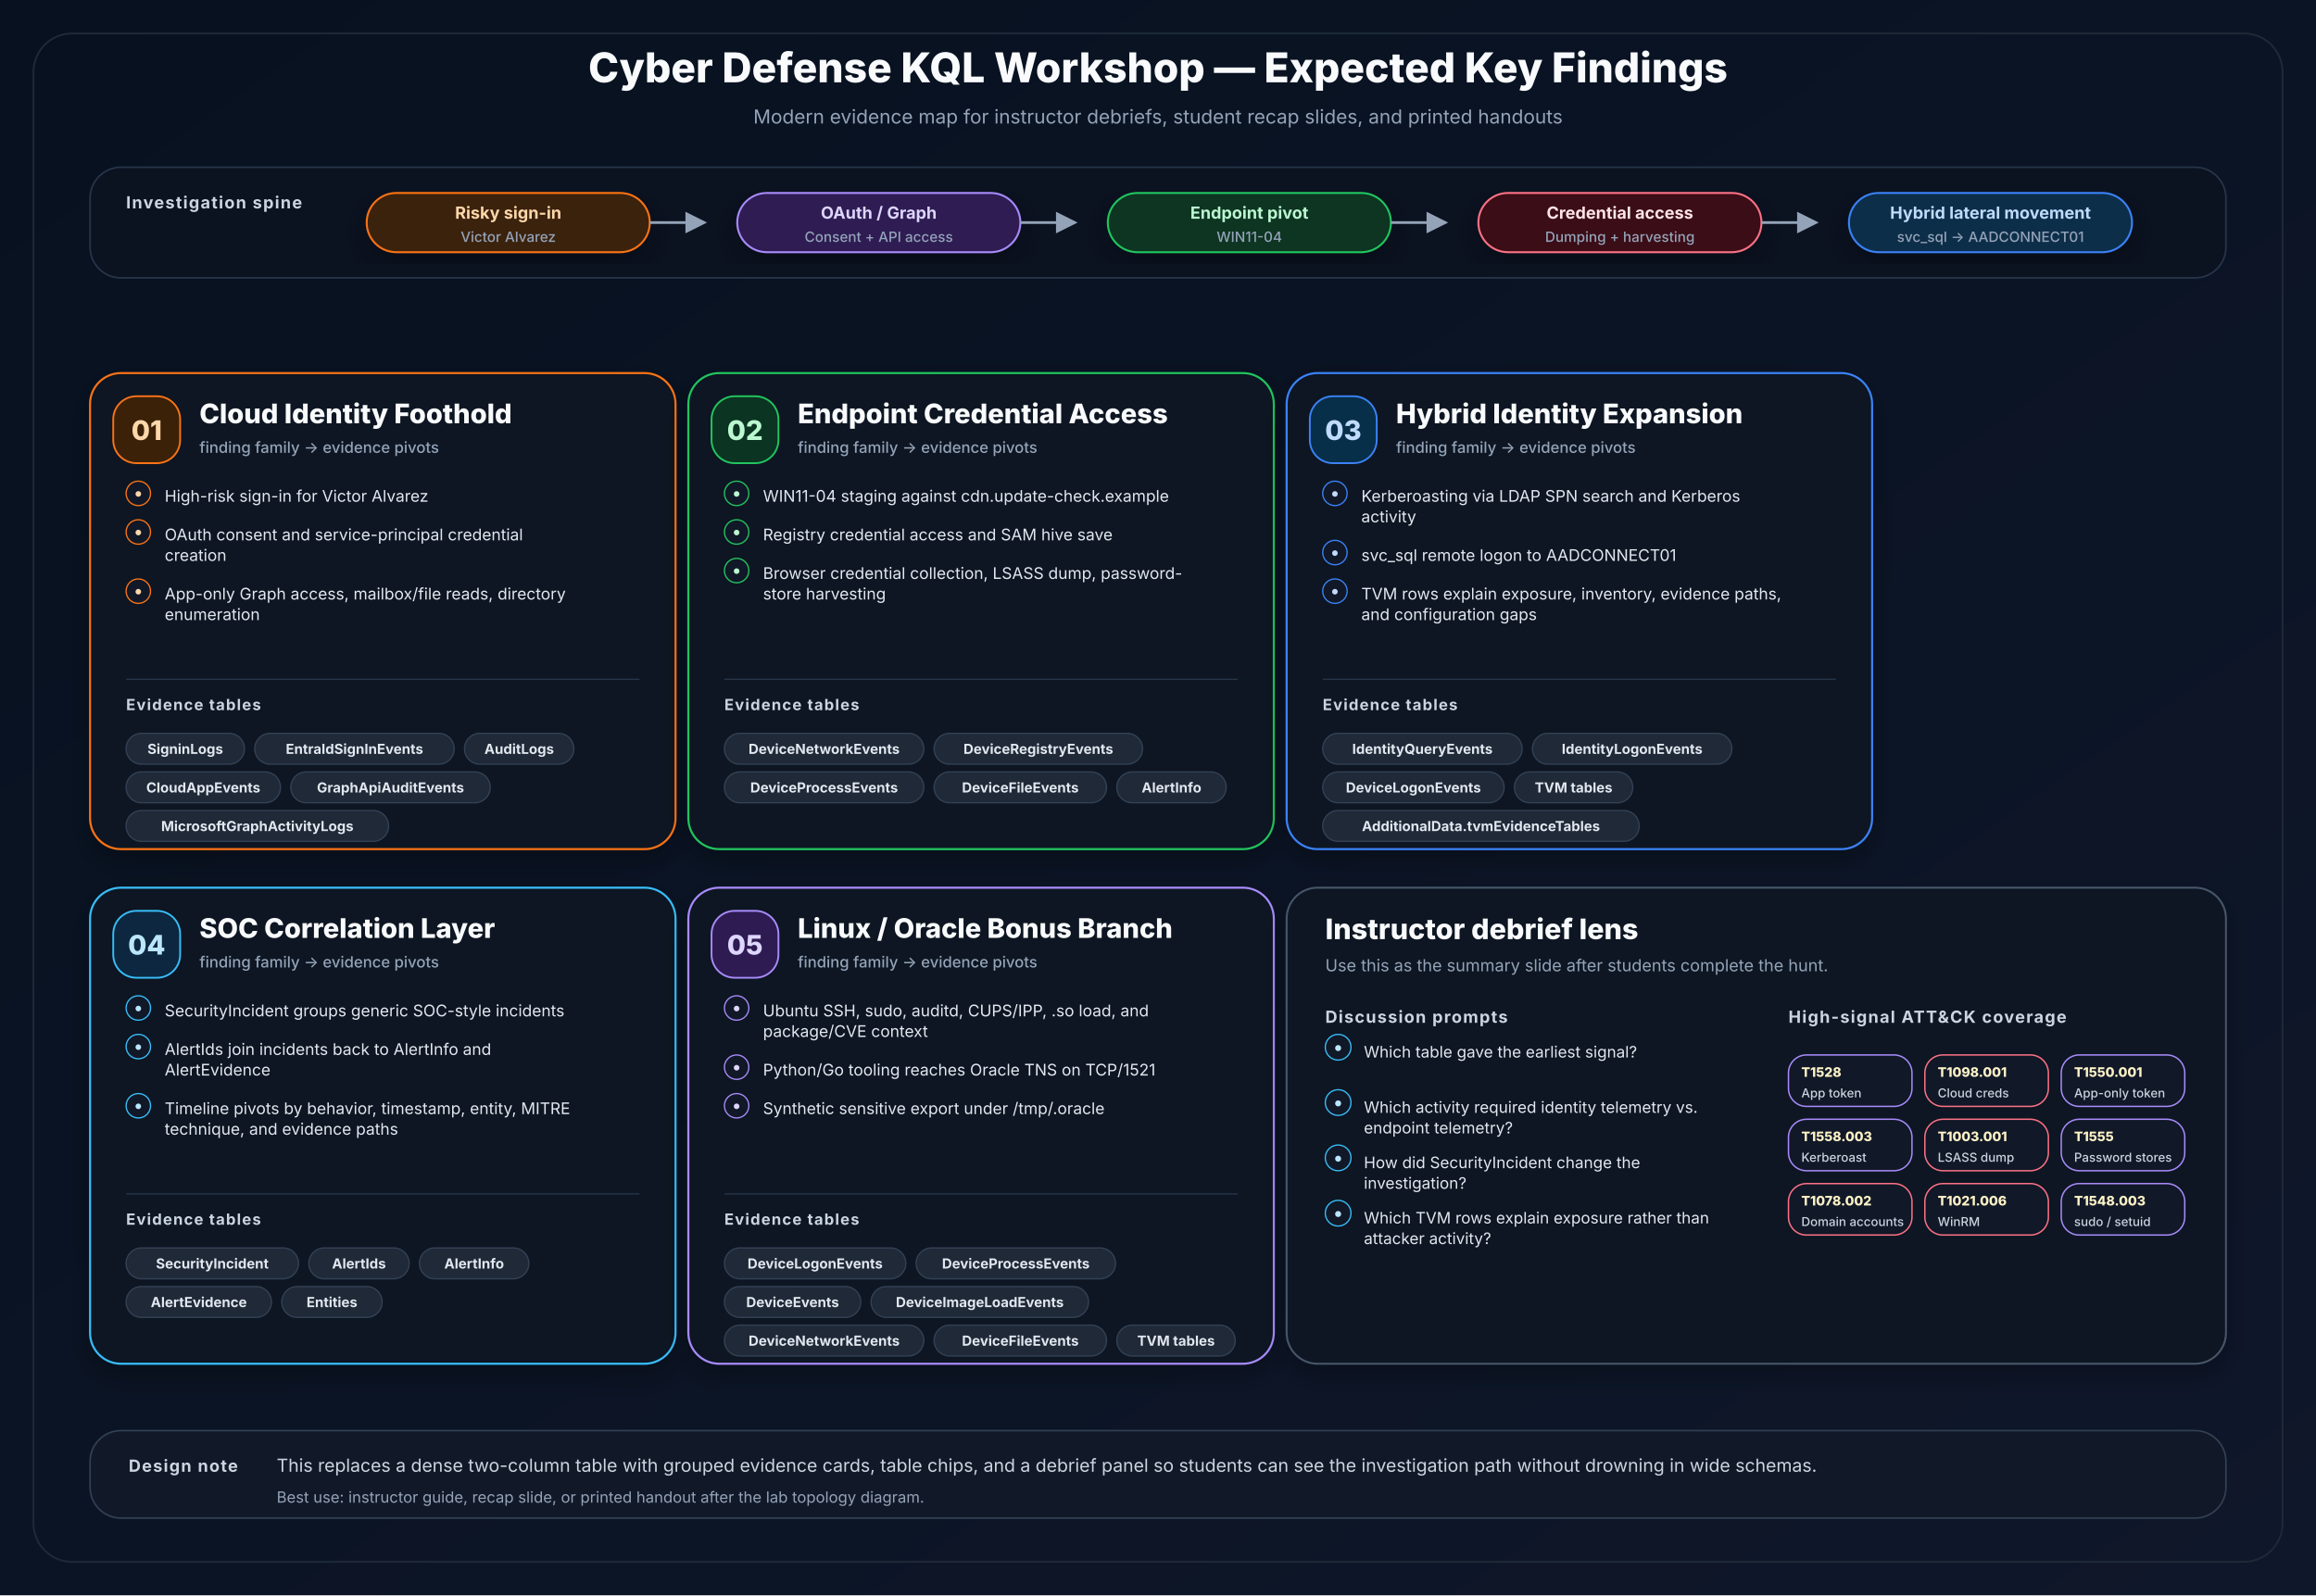
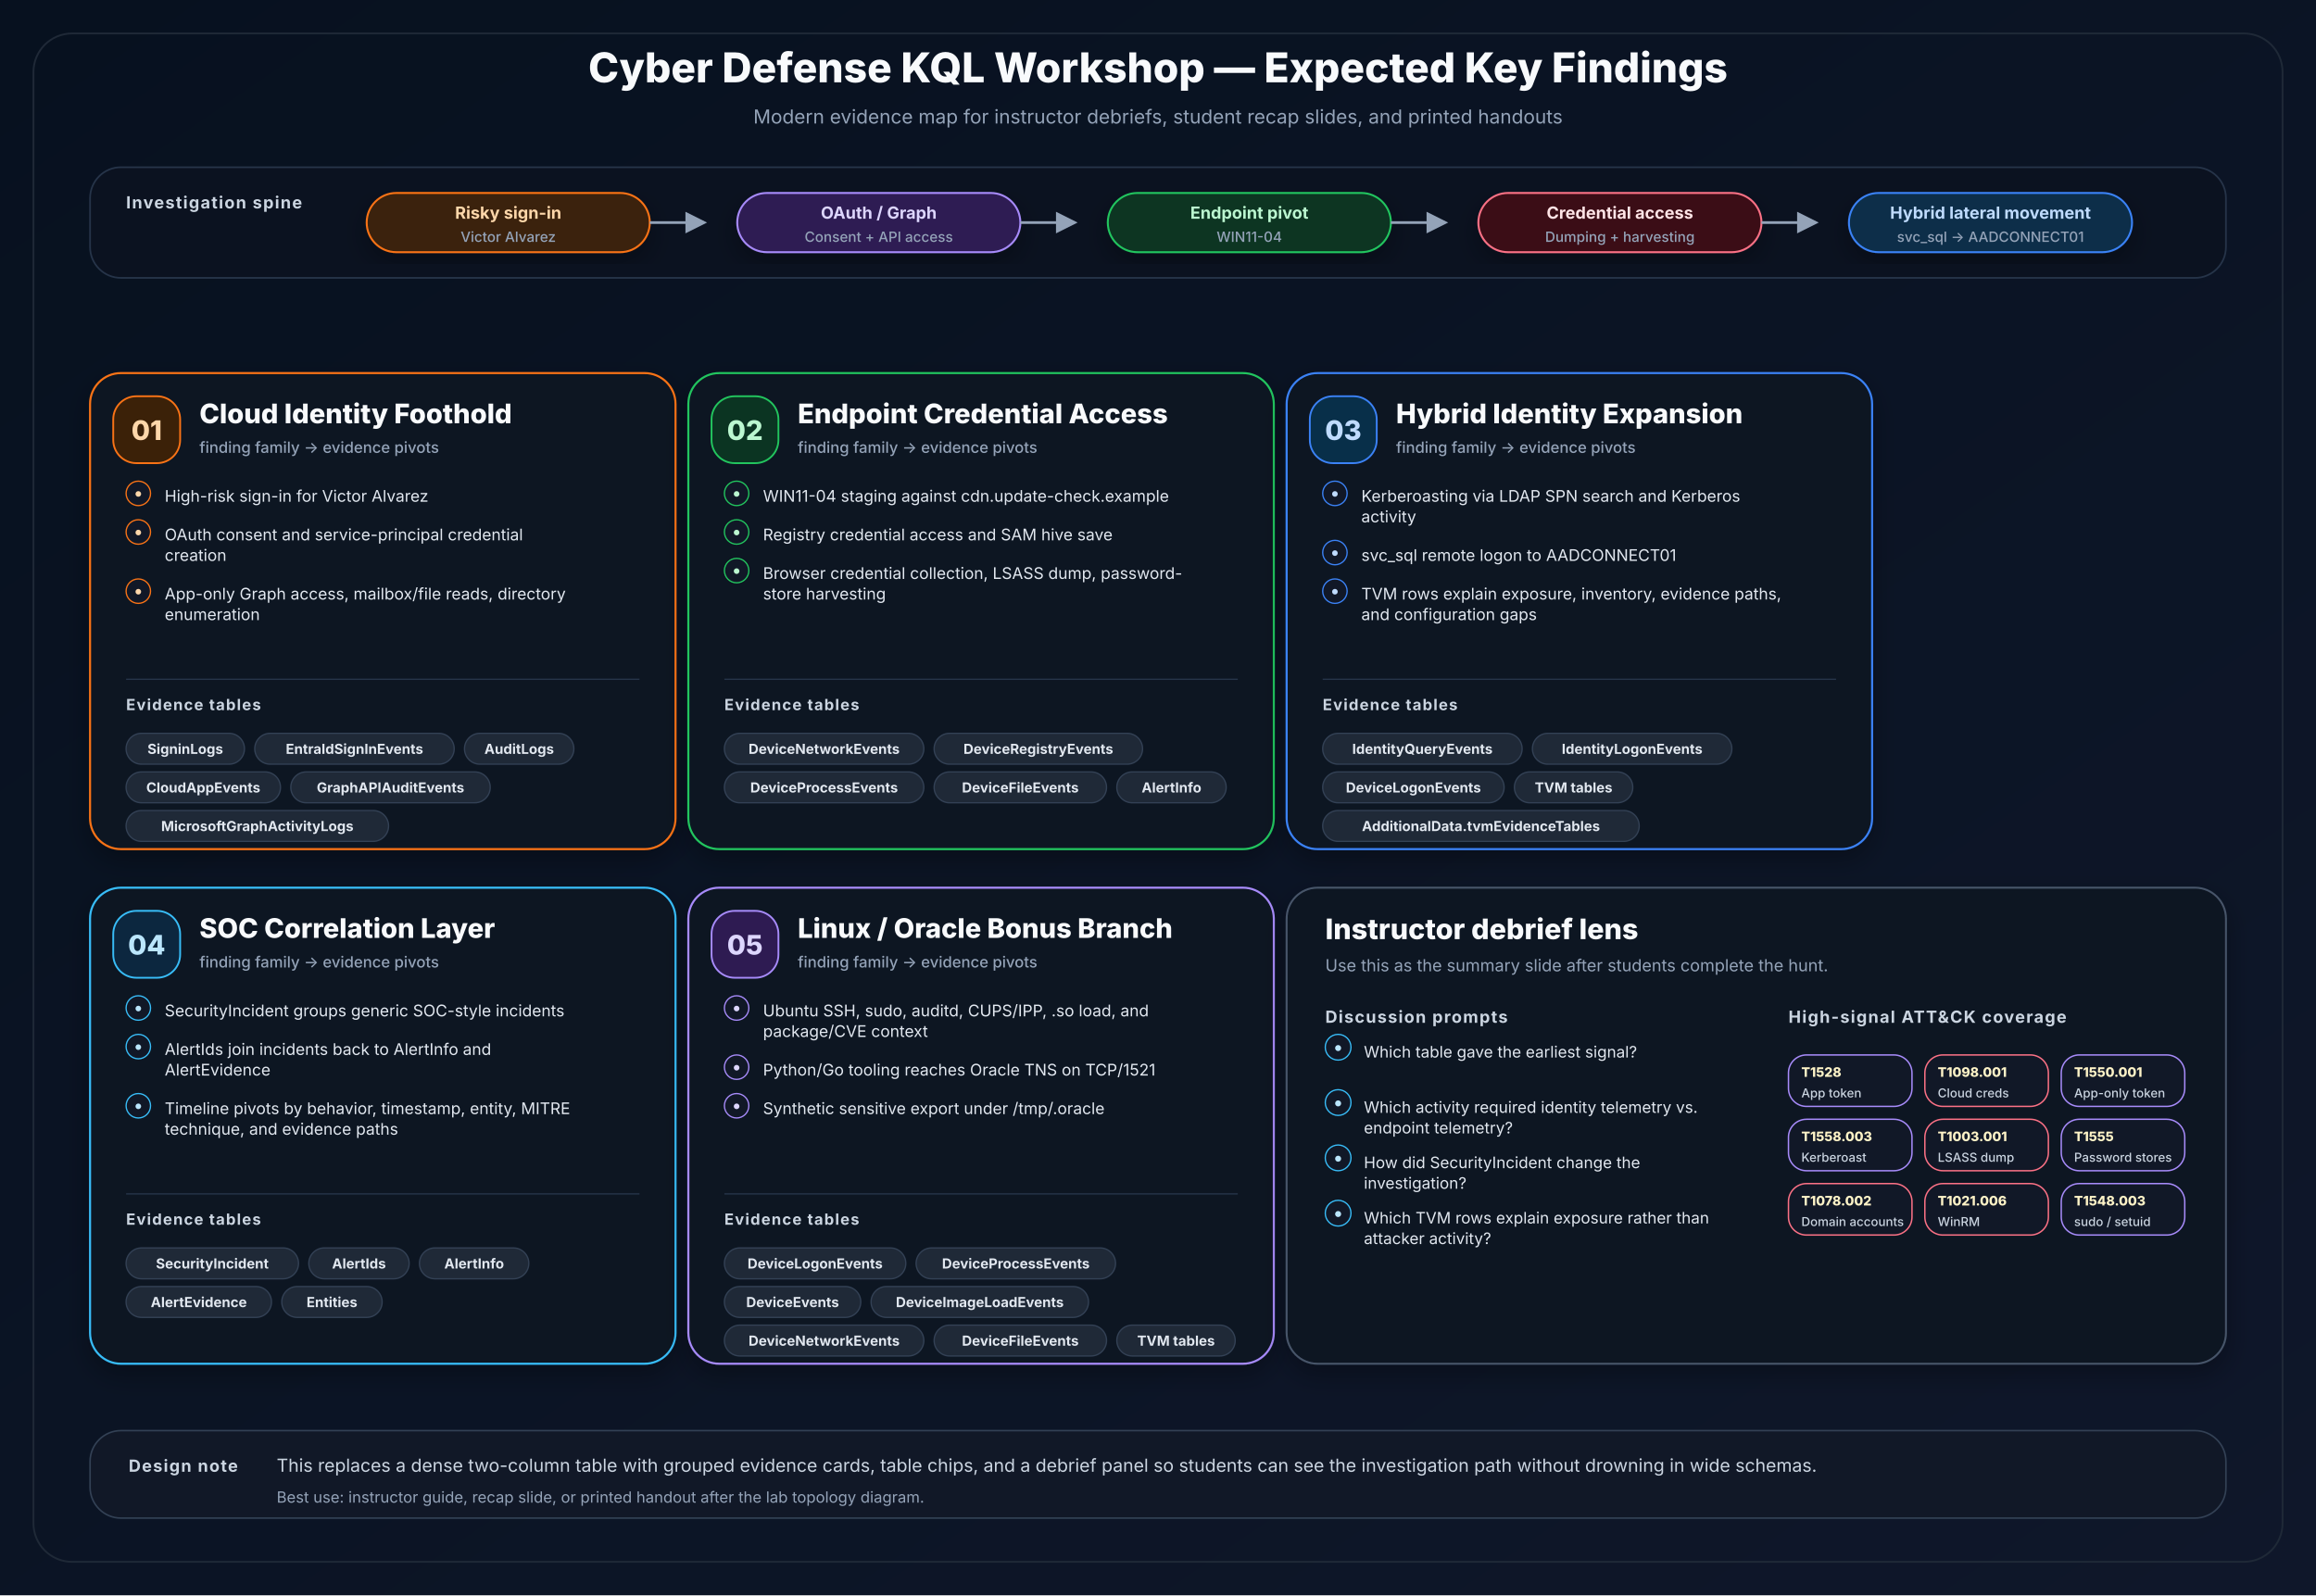
<svg xmlns="http://www.w3.org/2000/svg" viewBox="0 0 1800 1240" font-family="Segoe UI, Inter, Arial, sans-serif">
  <defs>
    <linearGradient id="bg" x1="0" y1="0" x2="1" y2="1">
      <stop offset="0" stop-color="#07111f" />
      <stop offset="1" stop-color="#0f172a" />
    </linearGradient>
    <filter id="shadow" x="-20%" y="-20%" width="140%" height="140%">
      <feDropShadow dx="0" dy="8" stdDeviation="10" flood-color="#000" flood-opacity=".30" />
    </filter>
    <marker id="arrow" viewBox="0 0 10 10" refX="8.5" refY="5" markerWidth="8" markerHeight="8" orient="auto-start-reverse">
      <path d="M0,0 L10,5 L0,10 z" fill="#94a3b8" />
    </marker>
    <style>.card{filter:url(#shadow)} .header{letter-spacing:.07em;text-transform:uppercase}</style>
  </defs>
  <rect width="1800" height="1240" fill="url(#bg)" />
  <rect x="26" y="26" width="1748" height="1188" rx="30" fill="none" stroke="#1f2937" stroke-width="1.4" />
  <text x="900.0" y="64" font-size="32" fill="#f8fafc" font-weight="780" text-anchor="middle">Cyber Defense KQL Workshop — Expected Key Findings</text>
  <text x="900.0" y="96" font-size="15" fill="#94a3b8" font-weight="400" text-anchor="middle">Modern evidence map for instructor debriefs, student recap slides, and printed handouts</text>
  <rect x="70" y="130" width="1660" height="86" rx="24" fill="#0b1220" stroke="#263449" stroke-width="1.3" />
  <text x="98" y="162" font-size="13" fill="#cbd5e1" font-weight="750" text-anchor="start" class="header">Investigation spine</text>
  <rect x="285" y="150" width="220" height="46" rx="23" fill="#3b2108" stroke="#f97316" stroke-width="1.5" class="card" />
  <text x="395" y="170" font-size="13" fill="#fed7aa" font-weight="750" text-anchor="middle">Risky sign-in</text>
  <text x="395" y="188" font-size="11" fill="#94a3b8" font-weight="500" text-anchor="middle">Victor Alvarez</text>
  <path d="M505 173 L547 173" fill="none" stroke="#94a3b8" stroke-width="2.1" marker-end="url(#arrow)" />
  <rect x="573" y="150" width="220" height="46" rx="23" fill="#2e1b52" stroke="#a78bfa" stroke-width="1.5" class="card" />
  <text x="683" y="170" font-size="13" fill="#ddd6fe" font-weight="750" text-anchor="middle">OAuth / Graph</text>
  <text x="683" y="188" font-size="11" fill="#94a3b8" font-weight="500" text-anchor="middle">Consent + API access</text>
  <path d="M793 173 L835 173" fill="none" stroke="#94a3b8" stroke-width="2.1" marker-end="url(#arrow)" />
  <rect x="861" y="150" width="220" height="46" rx="23" fill="#0b3422" stroke="#22c55e" stroke-width="1.5" class="card" />
  <text x="971" y="170" font-size="13" fill="#bbf7d0" font-weight="750" text-anchor="middle">Endpoint pivot</text>
  <text x="971" y="188" font-size="11" fill="#94a3b8" font-weight="500" text-anchor="middle">WIN11-04</text>
  <path d="M1081 173 L1123 173" fill="none" stroke="#94a3b8" stroke-width="2.1" marker-end="url(#arrow)" />
  <rect x="1149" y="150" width="220" height="46" rx="23" fill="#3b0d17" stroke="#fb7185" stroke-width="1.5" class="card" />
  <text x="1259" y="170" font-size="13" fill="#ffe4e6" font-weight="750" text-anchor="middle">Credential access</text>
  <text x="1259" y="188" font-size="11" fill="#94a3b8" font-weight="500" text-anchor="middle">Dumping + harvesting</text>
  <path d="M1369 173 L1411 173" fill="none" stroke="#94a3b8" stroke-width="2.1" marker-end="url(#arrow)" />
  <rect x="1437" y="150" width="220" height="46" rx="23" fill="#082f49" stroke="#3b82f6" stroke-width="1.5" class="card" />
  <text x="1547" y="170" font-size="13" fill="#bfdbfe" font-weight="750" text-anchor="middle">Hybrid lateral movement</text>
  <text x="1547" y="188" font-size="11" fill="#94a3b8" font-weight="500" text-anchor="middle">svc_sql → AADCONNECT01</text>
  <rect x="70" y="290" width="455" height="370" rx="24" fill="#0b1220" stroke="#f97316" stroke-width="1.6" class="card" />
  <rect x="88" y="308" width="52" height="52" rx="18" fill="#3b2108" stroke="#f97316" stroke-width="1.4" />
  <text x="114" y="342" font-size="21" fill="#fed7aa" font-weight="800" text-anchor="middle">01</text>
  <text x="155" y="329" font-size="21" fill="#f8fafc" font-weight="760" text-anchor="start">Cloud Identity Foothold</text>
  <text x="155" y="352" font-size="12" fill="#94a3b8" font-weight="550" text-anchor="start">finding family → evidence pivots</text>
  <rect x="98" y="374" width="19" height="19" rx="10" fill="#111827" stroke="#f97316" stroke-width="1" />
  <text x="107.5" y="388" font-size="14" fill="#fed7aa" font-weight="800" text-anchor="middle">•</text>
  <text x="128" y="390" font-size="12.5" fill="#e2e8f0" font-weight="400" text-anchor="start">High-risk sign-in for Victor Alvarez</text>
  <rect x="98" y="404" width="19" height="19" rx="10" fill="#111827" stroke="#f97316" stroke-width="1" />
  <text x="107.5" y="418" font-size="14" fill="#fed7aa" font-weight="800" text-anchor="middle">•</text>
  <text x="128" y="420" font-size="12.5" fill="#e2e8f0" font-weight="400" text-anchor="start">OAuth consent and service-principal credential</text>
  <text x="128" y="436" font-size="12.5" fill="#e2e8f0" font-weight="400" text-anchor="start">creation</text>
  <rect x="98" y="450" width="19" height="19" rx="10" fill="#111827" stroke="#f97316" stroke-width="1" />
  <text x="107.5" y="464" font-size="14" fill="#fed7aa" font-weight="800" text-anchor="middle">•</text>
  <text x="128" y="466" font-size="12.5" fill="#e2e8f0" font-weight="400" text-anchor="start">App-only Graph access, mailbox/file reads, directory</text>
  <text x="128" y="482" font-size="12.5" fill="#e2e8f0" font-weight="400" text-anchor="start">enumeration</text>
  <line x1="98" y1="528" x2="497" y2="528" stroke="#263449" stroke-width="1" />
  <text x="98" y="552" font-size="12" fill="#cbd5e1" font-weight="750" text-anchor="start" class="header">Evidence tables</text>
  <rect x="98" y="570" width="92" height="24" rx="12" fill="#1f2937" stroke="#334155" stroke-width="1" />
  <text x="144.0" y="586" font-size="10.8" fill="#e2e8f0" font-weight="650" text-anchor="middle">SigninLogs</text>
  <rect x="198" y="570" width="155" height="24" rx="12" fill="#1f2937" stroke="#334155" stroke-width="1" />
  <text x="275.5" y="586" font-size="10.8" fill="#e2e8f0" font-weight="650" text-anchor="middle">EntraIdSignInEvents</text>
  <rect x="361" y="570" width="85" height="24" rx="12" fill="#1f2937" stroke="#334155" stroke-width="1" />
  <text x="403.5" y="586" font-size="10.8" fill="#e2e8f0" font-weight="650" text-anchor="middle">AuditLogs</text>
  <rect x="98" y="600" width="120" height="24" rx="12" fill="#1f2937" stroke="#334155" stroke-width="1" />
  <text x="158.0" y="616" font-size="10.8" fill="#e2e8f0" font-weight="650" text-anchor="middle">CloudAppEvents</text>
  <rect x="226" y="600" width="155" height="24" rx="12" fill="#1f2937" stroke="#334155" stroke-width="1" />
-   <text x="303.5" y="616" font-size="10.8" fill="#e2e8f0" font-weight="650" text-anchor="middle">GraphApiAuditEvents</text>
+   <text x="303.5" y="616" font-size="10.8" fill="#e2e8f0" font-weight="650" text-anchor="middle">GraphAPIAuditEvents</text>
  <rect x="98" y="630" width="204" height="24" rx="12" fill="#1f2937" stroke="#334155" stroke-width="1" />
  <text x="200.0" y="646" font-size="10.8" fill="#e2e8f0" font-weight="650" text-anchor="middle">MicrosoftGraphActivityLogs</text>
  <rect x="535" y="290" width="455" height="370" rx="24" fill="#0b1220" stroke="#22c55e" stroke-width="1.6" class="card" />
  <rect x="553" y="308" width="52" height="52" rx="18" fill="#0b3422" stroke="#22c55e" stroke-width="1.4" />
  <text x="579" y="342" font-size="21" fill="#bbf7d0" font-weight="800" text-anchor="middle">02</text>
  <text x="620" y="329" font-size="21" fill="#f8fafc" font-weight="760" text-anchor="start">Endpoint Credential Access</text>
  <text x="620" y="352" font-size="12" fill="#94a3b8" font-weight="550" text-anchor="start">finding family → evidence pivots</text>
  <rect x="563" y="374" width="19" height="19" rx="10" fill="#111827" stroke="#22c55e" stroke-width="1" />
  <text x="572.5" y="388" font-size="14" fill="#bbf7d0" font-weight="800" text-anchor="middle">•</text>
  <text x="593" y="390" font-size="12.5" fill="#e2e8f0" font-weight="400" text-anchor="start">WIN11-04 staging against cdn.update-check.example</text>
  <rect x="563" y="404" width="19" height="19" rx="10" fill="#111827" stroke="#22c55e" stroke-width="1" />
  <text x="572.5" y="418" font-size="14" fill="#bbf7d0" font-weight="800" text-anchor="middle">•</text>
  <text x="593" y="420" font-size="12.5" fill="#e2e8f0" font-weight="400" text-anchor="start">Registry credential access and SAM hive save</text>
  <rect x="563" y="434" width="19" height="19" rx="10" fill="#111827" stroke="#22c55e" stroke-width="1" />
  <text x="572.5" y="448" font-size="14" fill="#bbf7d0" font-weight="800" text-anchor="middle">•</text>
  <text x="593" y="450" font-size="12.5" fill="#e2e8f0" font-weight="400" text-anchor="start">Browser credential collection, LSASS dump, password-</text>
  <text x="593" y="466" font-size="12.5" fill="#e2e8f0" font-weight="400" text-anchor="start">store harvesting</text>
  <line x1="563" y1="528" x2="962" y2="528" stroke="#263449" stroke-width="1" />
  <text x="563" y="552" font-size="12" fill="#cbd5e1" font-weight="750" text-anchor="start" class="header">Evidence tables</text>
  <rect x="563" y="570" width="155" height="24" rx="12" fill="#1f2937" stroke="#334155" stroke-width="1" />
  <text x="640.5" y="586" font-size="10.8" fill="#e2e8f0" font-weight="650" text-anchor="middle">DeviceNetworkEvents</text>
  <rect x="726" y="570" width="162" height="24" rx="12" fill="#1f2937" stroke="#334155" stroke-width="1" />
  <text x="807.0" y="586" font-size="10.8" fill="#e2e8f0" font-weight="650" text-anchor="middle">DeviceRegistryEvents</text>
  <rect x="563" y="600" width="155" height="24" rx="12" fill="#1f2937" stroke="#334155" stroke-width="1" />
  <text x="640.5" y="616" font-size="10.8" fill="#e2e8f0" font-weight="650" text-anchor="middle">DeviceProcessEvents</text>
  <rect x="726" y="600" width="134" height="24" rx="12" fill="#1f2937" stroke="#334155" stroke-width="1" />
  <text x="793.0" y="616" font-size="10.8" fill="#e2e8f0" font-weight="650" text-anchor="middle">DeviceFileEvents</text>
  <rect x="868" y="600" width="85" height="24" rx="12" fill="#1f2937" stroke="#334155" stroke-width="1" />
  <text x="910.5" y="616" font-size="10.8" fill="#e2e8f0" font-weight="650" text-anchor="middle">AlertInfo</text>
  <rect x="1000" y="290" width="455" height="370" rx="24" fill="#0b1220" stroke="#3b82f6" stroke-width="1.6" class="card" />
  <rect x="1018" y="308" width="52" height="52" rx="18" fill="#082f49" stroke="#3b82f6" stroke-width="1.4" />
  <text x="1044" y="342" font-size="21" fill="#bfdbfe" font-weight="800" text-anchor="middle">03</text>
  <text x="1085" y="329" font-size="21" fill="#f8fafc" font-weight="760" text-anchor="start">Hybrid Identity Expansion</text>
  <text x="1085" y="352" font-size="12" fill="#94a3b8" font-weight="550" text-anchor="start">finding family → evidence pivots</text>
  <rect x="1028" y="374" width="19" height="19" rx="10" fill="#111827" stroke="#3b82f6" stroke-width="1" />
  <text x="1037.5" y="388" font-size="14" fill="#bfdbfe" font-weight="800" text-anchor="middle">•</text>
  <text x="1058" y="390" font-size="12.5" fill="#e2e8f0" font-weight="400" text-anchor="start">Kerberoasting via LDAP SPN search and Kerberos</text>
  <text x="1058" y="406" font-size="12.5" fill="#e2e8f0" font-weight="400" text-anchor="start">activity</text>
  <rect x="1028" y="420" width="19" height="19" rx="10" fill="#111827" stroke="#3b82f6" stroke-width="1" />
  <text x="1037.5" y="434" font-size="14" fill="#bfdbfe" font-weight="800" text-anchor="middle">•</text>
  <text x="1058" y="436" font-size="12.5" fill="#e2e8f0" font-weight="400" text-anchor="start">svc_sql remote logon to AADCONNECT01</text>
  <rect x="1028" y="450" width="19" height="19" rx="10" fill="#111827" stroke="#3b82f6" stroke-width="1" />
  <text x="1037.5" y="464" font-size="14" fill="#bfdbfe" font-weight="800" text-anchor="middle">•</text>
  <text x="1058" y="466" font-size="12.5" fill="#e2e8f0" font-weight="400" text-anchor="start">TVM rows explain exposure, inventory, evidence paths,</text>
  <text x="1058" y="482" font-size="12.5" fill="#e2e8f0" font-weight="400" text-anchor="start">and configuration gaps</text>
  <line x1="1028" y1="528" x2="1427" y2="528" stroke="#263449" stroke-width="1" />
  <text x="1028" y="552" font-size="12" fill="#cbd5e1" font-weight="750" text-anchor="start" class="header">Evidence tables</text>
  <rect x="1028" y="570" width="155" height="24" rx="12" fill="#1f2937" stroke="#334155" stroke-width="1" />
  <text x="1105.5" y="586" font-size="10.8" fill="#e2e8f0" font-weight="650" text-anchor="middle">IdentityQueryEvents</text>
  <rect x="1191" y="570" width="155" height="24" rx="12" fill="#1f2937" stroke="#334155" stroke-width="1" />
  <text x="1268.5" y="586" font-size="10.8" fill="#e2e8f0" font-weight="650" text-anchor="middle">IdentityLogonEvents</text>
  <rect x="1028" y="600" width="141" height="24" rx="12" fill="#1f2937" stroke="#334155" stroke-width="1" />
  <text x="1098.5" y="616" font-size="10.8" fill="#e2e8f0" font-weight="650" text-anchor="middle">DeviceLogonEvents</text>
  <rect x="1177" y="600" width="92" height="24" rx="12" fill="#1f2937" stroke="#334155" stroke-width="1" />
  <text x="1223.0" y="616" font-size="10.8" fill="#e2e8f0" font-weight="650" text-anchor="middle">TVM tables</text>
  <rect x="1028" y="630" width="246" height="24" rx="12" fill="#1f2937" stroke="#334155" stroke-width="1" />
  <text x="1151.0" y="646" font-size="10.8" fill="#e2e8f0" font-weight="650" text-anchor="middle">AdditionalData.tvmEvidenceTables</text>
  <rect x="70" y="690" width="455" height="370" rx="24" fill="#0b1220" stroke="#38bdf8" stroke-width="1.6" class="card" />
  <rect x="88" y="708" width="52" height="52" rx="18" fill="#0c273f" stroke="#38bdf8" stroke-width="1.4" />
  <text x="114" y="742" font-size="21" fill="#bae6fd" font-weight="800" text-anchor="middle">04</text>
  <text x="155" y="729" font-size="21" fill="#f8fafc" font-weight="760" text-anchor="start">SOC Correlation Layer</text>
  <text x="155" y="752" font-size="12" fill="#94a3b8" font-weight="550" text-anchor="start">finding family → evidence pivots</text>
  <rect x="98" y="774" width="19" height="19" rx="10" fill="#111827" stroke="#38bdf8" stroke-width="1" />
  <text x="107.5" y="788" font-size="14" fill="#bae6fd" font-weight="800" text-anchor="middle">•</text>
  <text x="128" y="790" font-size="12.5" fill="#e2e8f0" font-weight="400" text-anchor="start">SecurityIncident groups generic SOC-style incidents</text>
  <rect x="98" y="804" width="19" height="19" rx="10" fill="#111827" stroke="#38bdf8" stroke-width="1" />
  <text x="107.5" y="818" font-size="14" fill="#bae6fd" font-weight="800" text-anchor="middle">•</text>
  <text x="128" y="820" font-size="12.5" fill="#e2e8f0" font-weight="400" text-anchor="start">AlertIds join incidents back to AlertInfo and</text>
  <text x="128" y="836" font-size="12.5" fill="#e2e8f0" font-weight="400" text-anchor="start">AlertEvidence</text>
  <rect x="98" y="850" width="19" height="19" rx="10" fill="#111827" stroke="#38bdf8" stroke-width="1" />
  <text x="107.5" y="864" font-size="14" fill="#bae6fd" font-weight="800" text-anchor="middle">•</text>
  <text x="128" y="866" font-size="12.5" fill="#e2e8f0" font-weight="400" text-anchor="start">Timeline pivots by behavior, timestamp, entity, MITRE</text>
  <text x="128" y="882" font-size="12.5" fill="#e2e8f0" font-weight="400" text-anchor="start">technique, and evidence paths</text>
  <line x1="98" y1="928" x2="497" y2="928" stroke="#263449" stroke-width="1" />
  <text x="98" y="952" font-size="12" fill="#cbd5e1" font-weight="750" text-anchor="start" class="header">Evidence tables</text>
  <rect x="98" y="970" width="134" height="24" rx="12" fill="#1f2937" stroke="#334155" stroke-width="1" />
  <text x="165.0" y="986" font-size="10.8" fill="#e2e8f0" font-weight="650" text-anchor="middle">SecurityIncident</text>
  <rect x="240" y="970" width="78" height="24" rx="12" fill="#1f2937" stroke="#334155" stroke-width="1" />
  <text x="279.0" y="986" font-size="10.8" fill="#e2e8f0" font-weight="650" text-anchor="middle">AlertIds</text>
  <rect x="326" y="970" width="85" height="24" rx="12" fill="#1f2937" stroke="#334155" stroke-width="1" />
  <text x="368.5" y="986" font-size="10.8" fill="#e2e8f0" font-weight="650" text-anchor="middle">AlertInfo</text>
  <rect x="98" y="1000" width="113" height="24" rx="12" fill="#1f2937" stroke="#334155" stroke-width="1" />
  <text x="154.5" y="1016" font-size="10.8" fill="#e2e8f0" font-weight="650" text-anchor="middle">AlertEvidence</text>
  <rect x="219" y="1000" width="78" height="24" rx="12" fill="#1f2937" stroke="#334155" stroke-width="1" />
  <text x="258.0" y="1016" font-size="10.8" fill="#e2e8f0" font-weight="650" text-anchor="middle">Entities</text>
  <rect x="535" y="690" width="455" height="370" rx="24" fill="#0b1220" stroke="#a78bfa" stroke-width="1.6" class="card" />
  <rect x="553" y="708" width="52" height="52" rx="18" fill="#2e1b52" stroke="#a78bfa" stroke-width="1.4" />
  <text x="579" y="742" font-size="21" fill="#ddd6fe" font-weight="800" text-anchor="middle">05</text>
  <text x="620" y="729" font-size="21" fill="#f8fafc" font-weight="760" text-anchor="start">Linux / Oracle Bonus Branch</text>
  <text x="620" y="752" font-size="12" fill="#94a3b8" font-weight="550" text-anchor="start">finding family → evidence pivots</text>
  <rect x="563" y="774" width="19" height="19" rx="10" fill="#111827" stroke="#a78bfa" stroke-width="1" />
  <text x="572.5" y="788" font-size="14" fill="#ddd6fe" font-weight="800" text-anchor="middle">•</text>
  <text x="593" y="790" font-size="12.5" fill="#e2e8f0" font-weight="400" text-anchor="start">Ubuntu SSH, sudo, auditd, CUPS/IPP, .so load, and</text>
  <text x="593" y="806" font-size="12.5" fill="#e2e8f0" font-weight="400" text-anchor="start">package/CVE context</text>
  <rect x="563" y="820" width="19" height="19" rx="10" fill="#111827" stroke="#a78bfa" stroke-width="1" />
  <text x="572.5" y="834" font-size="14" fill="#ddd6fe" font-weight="800" text-anchor="middle">•</text>
  <text x="593" y="836" font-size="12.5" fill="#e2e8f0" font-weight="400" text-anchor="start">Python/Go tooling reaches Oracle TNS on TCP/1521</text>
  <rect x="563" y="850" width="19" height="19" rx="10" fill="#111827" stroke="#a78bfa" stroke-width="1" />
  <text x="572.5" y="864" font-size="14" fill="#ddd6fe" font-weight="800" text-anchor="middle">•</text>
  <text x="593" y="866" font-size="12.5" fill="#e2e8f0" font-weight="400" text-anchor="start">Synthetic sensitive export under /tmp/.oracle</text>
  <line x1="563" y1="928" x2="962" y2="928" stroke="#263449" stroke-width="1" />
  <text x="563" y="952" font-size="12" fill="#cbd5e1" font-weight="750" text-anchor="start" class="header">Evidence tables</text>
  <rect x="563" y="970" width="141" height="24" rx="12" fill="#1f2937" stroke="#334155" stroke-width="1" />
  <text x="633.5" y="986" font-size="10.8" fill="#e2e8f0" font-weight="650" text-anchor="middle">DeviceLogonEvents</text>
  <rect x="712" y="970" width="155" height="24" rx="12" fill="#1f2937" stroke="#334155" stroke-width="1" />
  <text x="789.5" y="986" font-size="10.8" fill="#e2e8f0" font-weight="650" text-anchor="middle">DeviceProcessEvents</text>
  <rect x="563" y="1000" width="106" height="24" rx="12" fill="#1f2937" stroke="#334155" stroke-width="1" />
  <text x="616.0" y="1016" font-size="10.8" fill="#e2e8f0" font-weight="650" text-anchor="middle">DeviceEvents</text>
  <rect x="677" y="1000" width="169" height="24" rx="12" fill="#1f2937" stroke="#334155" stroke-width="1" />
  <text x="761.5" y="1016" font-size="10.8" fill="#e2e8f0" font-weight="650" text-anchor="middle">DeviceImageLoadEvents</text>
  <rect x="563" y="1030" width="155" height="24" rx="12" fill="#1f2937" stroke="#334155" stroke-width="1" />
  <text x="640.5" y="1046" font-size="10.8" fill="#e2e8f0" font-weight="650" text-anchor="middle">DeviceNetworkEvents</text>
  <rect x="726" y="1030" width="134" height="24" rx="12" fill="#1f2937" stroke="#334155" stroke-width="1" />
  <text x="793.0" y="1046" font-size="10.8" fill="#e2e8f0" font-weight="650" text-anchor="middle">DeviceFileEvents</text>
  <rect x="868" y="1030" width="92" height="24" rx="12" fill="#1f2937" stroke="#334155" stroke-width="1" />
  <text x="914.0" y="1046" font-size="10.8" fill="#e2e8f0" font-weight="650" text-anchor="middle">TVM tables</text>
  <rect x="1000" y="690" width="730" height="370" rx="24" fill="#0b1220" stroke="#475569" stroke-width="1.5" class="card" />
  <text x="1030" y="730" font-size="22" fill="#f8fafc" font-weight="760" text-anchor="start">Instructor debrief lens</text>
  <text x="1030" y="755" font-size="13" fill="#94a3b8" font-weight="400" text-anchor="start">Use this as the summary slide after students complete the hunt.</text>
  <text x="1030" y="795" font-size="13" fill="#cbd5e1" font-weight="750" text-anchor="start" class="header">Discussion prompts</text>
  <rect x="1030" y="804" width="20" height="20" rx="10" fill="#111827" stroke="#38bdf8" stroke-width="1" />
  <text x="1040" y="819" font-size="15" fill="#bae6fd" font-weight="700" text-anchor="middle">•</text>
  <text x="1060" y="822" font-size="12.3" fill="#e2e8f0" font-weight="400" text-anchor="start">Which table gave the earliest signal?</text>
  <rect x="1030" y="847" width="20" height="20" rx="10" fill="#111827" stroke="#38bdf8" stroke-width="1" />
  <text x="1040" y="862" font-size="15" fill="#bae6fd" font-weight="700" text-anchor="middle">•</text>
  <text x="1060" y="865" font-size="12.3" fill="#e2e8f0" font-weight="400" text-anchor="start">Which activity required identity telemetry vs.</text>
  <text x="1060" y="881" font-size="12.3" fill="#e2e8f0" font-weight="400" text-anchor="start">endpoint telemetry?</text>
  <rect x="1030" y="890" width="20" height="20" rx="10" fill="#111827" stroke="#38bdf8" stroke-width="1" />
  <text x="1040" y="905" font-size="15" fill="#bae6fd" font-weight="700" text-anchor="middle">•</text>
  <text x="1060" y="908" font-size="12.3" fill="#e2e8f0" font-weight="400" text-anchor="start">How did SecurityIncident change the</text>
  <text x="1060" y="924" font-size="12.3" fill="#e2e8f0" font-weight="400" text-anchor="start">investigation?</text>
  <rect x="1030" y="933" width="20" height="20" rx="10" fill="#111827" stroke="#38bdf8" stroke-width="1" />
  <text x="1040" y="948" font-size="15" fill="#bae6fd" font-weight="700" text-anchor="middle">•</text>
  <text x="1060" y="951" font-size="12.3" fill="#e2e8f0" font-weight="400" text-anchor="start">Which TVM rows explain exposure rather than</text>
  <text x="1060" y="967" font-size="12.3" fill="#e2e8f0" font-weight="400" text-anchor="start">attacker activity?</text>
  <text x="1390" y="795" font-size="13" fill="#cbd5e1" font-weight="750" text-anchor="start" class="header">High-signal ATT&amp;CK coverage</text>
  <rect x="1390" y="820" width="96" height="40" rx="14" fill="#111827" stroke="#a78bfa" stroke-width="1.1" />
  <text x="1400" y="837" font-size="10.2" fill="#fef3c7" font-weight="760" text-anchor="start">T1528</text>
  <text x="1400" y="853" font-size="9.6" fill="#cbd5e1" font-weight="500" text-anchor="start">App token</text>
  <rect x="1496" y="820" width="96" height="40" rx="14" fill="#111827" stroke="#fb7185" stroke-width="1.1" />
  <text x="1506" y="837" font-size="10.2" fill="#fef3c7" font-weight="760" text-anchor="start">T1098.001</text>
  <text x="1506" y="853" font-size="9.6" fill="#cbd5e1" font-weight="500" text-anchor="start">Cloud creds</text>
  <rect x="1602" y="820" width="96" height="40" rx="14" fill="#111827" stroke="#a78bfa" stroke-width="1.1" />
  <text x="1612" y="837" font-size="10.2" fill="#fef3c7" font-weight="760" text-anchor="start">T1550.001</text>
  <text x="1612" y="853" font-size="9.6" fill="#cbd5e1" font-weight="500" text-anchor="start">App-only token</text>
  <rect x="1390" y="870" width="96" height="40" rx="14" fill="#111827" stroke="#a78bfa" stroke-width="1.1" />
  <text x="1400" y="887" font-size="10.2" fill="#fef3c7" font-weight="760" text-anchor="start">T1558.003</text>
  <text x="1400" y="903" font-size="9.6" fill="#cbd5e1" font-weight="500" text-anchor="start">Kerberoast</text>
  <rect x="1496" y="870" width="96" height="40" rx="14" fill="#111827" stroke="#fb7185" stroke-width="1.1" />
  <text x="1506" y="887" font-size="10.2" fill="#fef3c7" font-weight="760" text-anchor="start">T1003.001</text>
  <text x="1506" y="903" font-size="9.6" fill="#cbd5e1" font-weight="500" text-anchor="start">LSASS dump</text>
  <rect x="1602" y="870" width="96" height="40" rx="14" fill="#111827" stroke="#a78bfa" stroke-width="1.1" />
  <text x="1612" y="887" font-size="10.2" fill="#fef3c7" font-weight="760" text-anchor="start">T1555</text>
  <text x="1612" y="903" font-size="9.6" fill="#cbd5e1" font-weight="500" text-anchor="start">Password stores</text>
  <rect x="1390" y="920" width="96" height="40" rx="14" fill="#111827" stroke="#fb7185" stroke-width="1.1" />
  <text x="1400" y="937" font-size="10.2" fill="#fef3c7" font-weight="760" text-anchor="start">T1078.002</text>
  <text x="1400" y="953" font-size="9.6" fill="#cbd5e1" font-weight="500" text-anchor="start">Domain accounts</text>
  <rect x="1496" y="920" width="96" height="40" rx="14" fill="#111827" stroke="#fb7185" stroke-width="1.1" />
  <text x="1506" y="937" font-size="10.2" fill="#fef3c7" font-weight="760" text-anchor="start">T1021.006</text>
  <text x="1506" y="953" font-size="9.6" fill="#cbd5e1" font-weight="500" text-anchor="start">WinRM</text>
  <rect x="1602" y="920" width="96" height="40" rx="14" fill="#111827" stroke="#a78bfa" stroke-width="1.1" />
  <text x="1612" y="937" font-size="10.2" fill="#fef3c7" font-weight="760" text-anchor="start">T1548.003</text>
  <text x="1612" y="953" font-size="9.6" fill="#cbd5e1" font-weight="500" text-anchor="start">sudo / setuid</text>
  <rect x="70" y="1112" width="1660" height="68" rx="24" fill="#111827" stroke="#334155" stroke-width="1.2" />
  <text x="100" y="1144" font-size="13" fill="#cbd5e1" font-weight="750" text-anchor="start" class="header">Design note</text>
  <text x="215" y="1144" font-size="14" fill="#cbd5e1" font-weight="400" text-anchor="start">This replaces a dense two-column table with grouped evidence cards, table chips, and a debrief panel so students can see the investigation path without drowning in wide schemas.</text>
  <text x="215" y="1168" font-size="12" fill="#94a3b8" font-weight="400" text-anchor="start">Best use: instructor guide, recap slide, or printed handout after the lab topology diagram.</text>
</svg>
